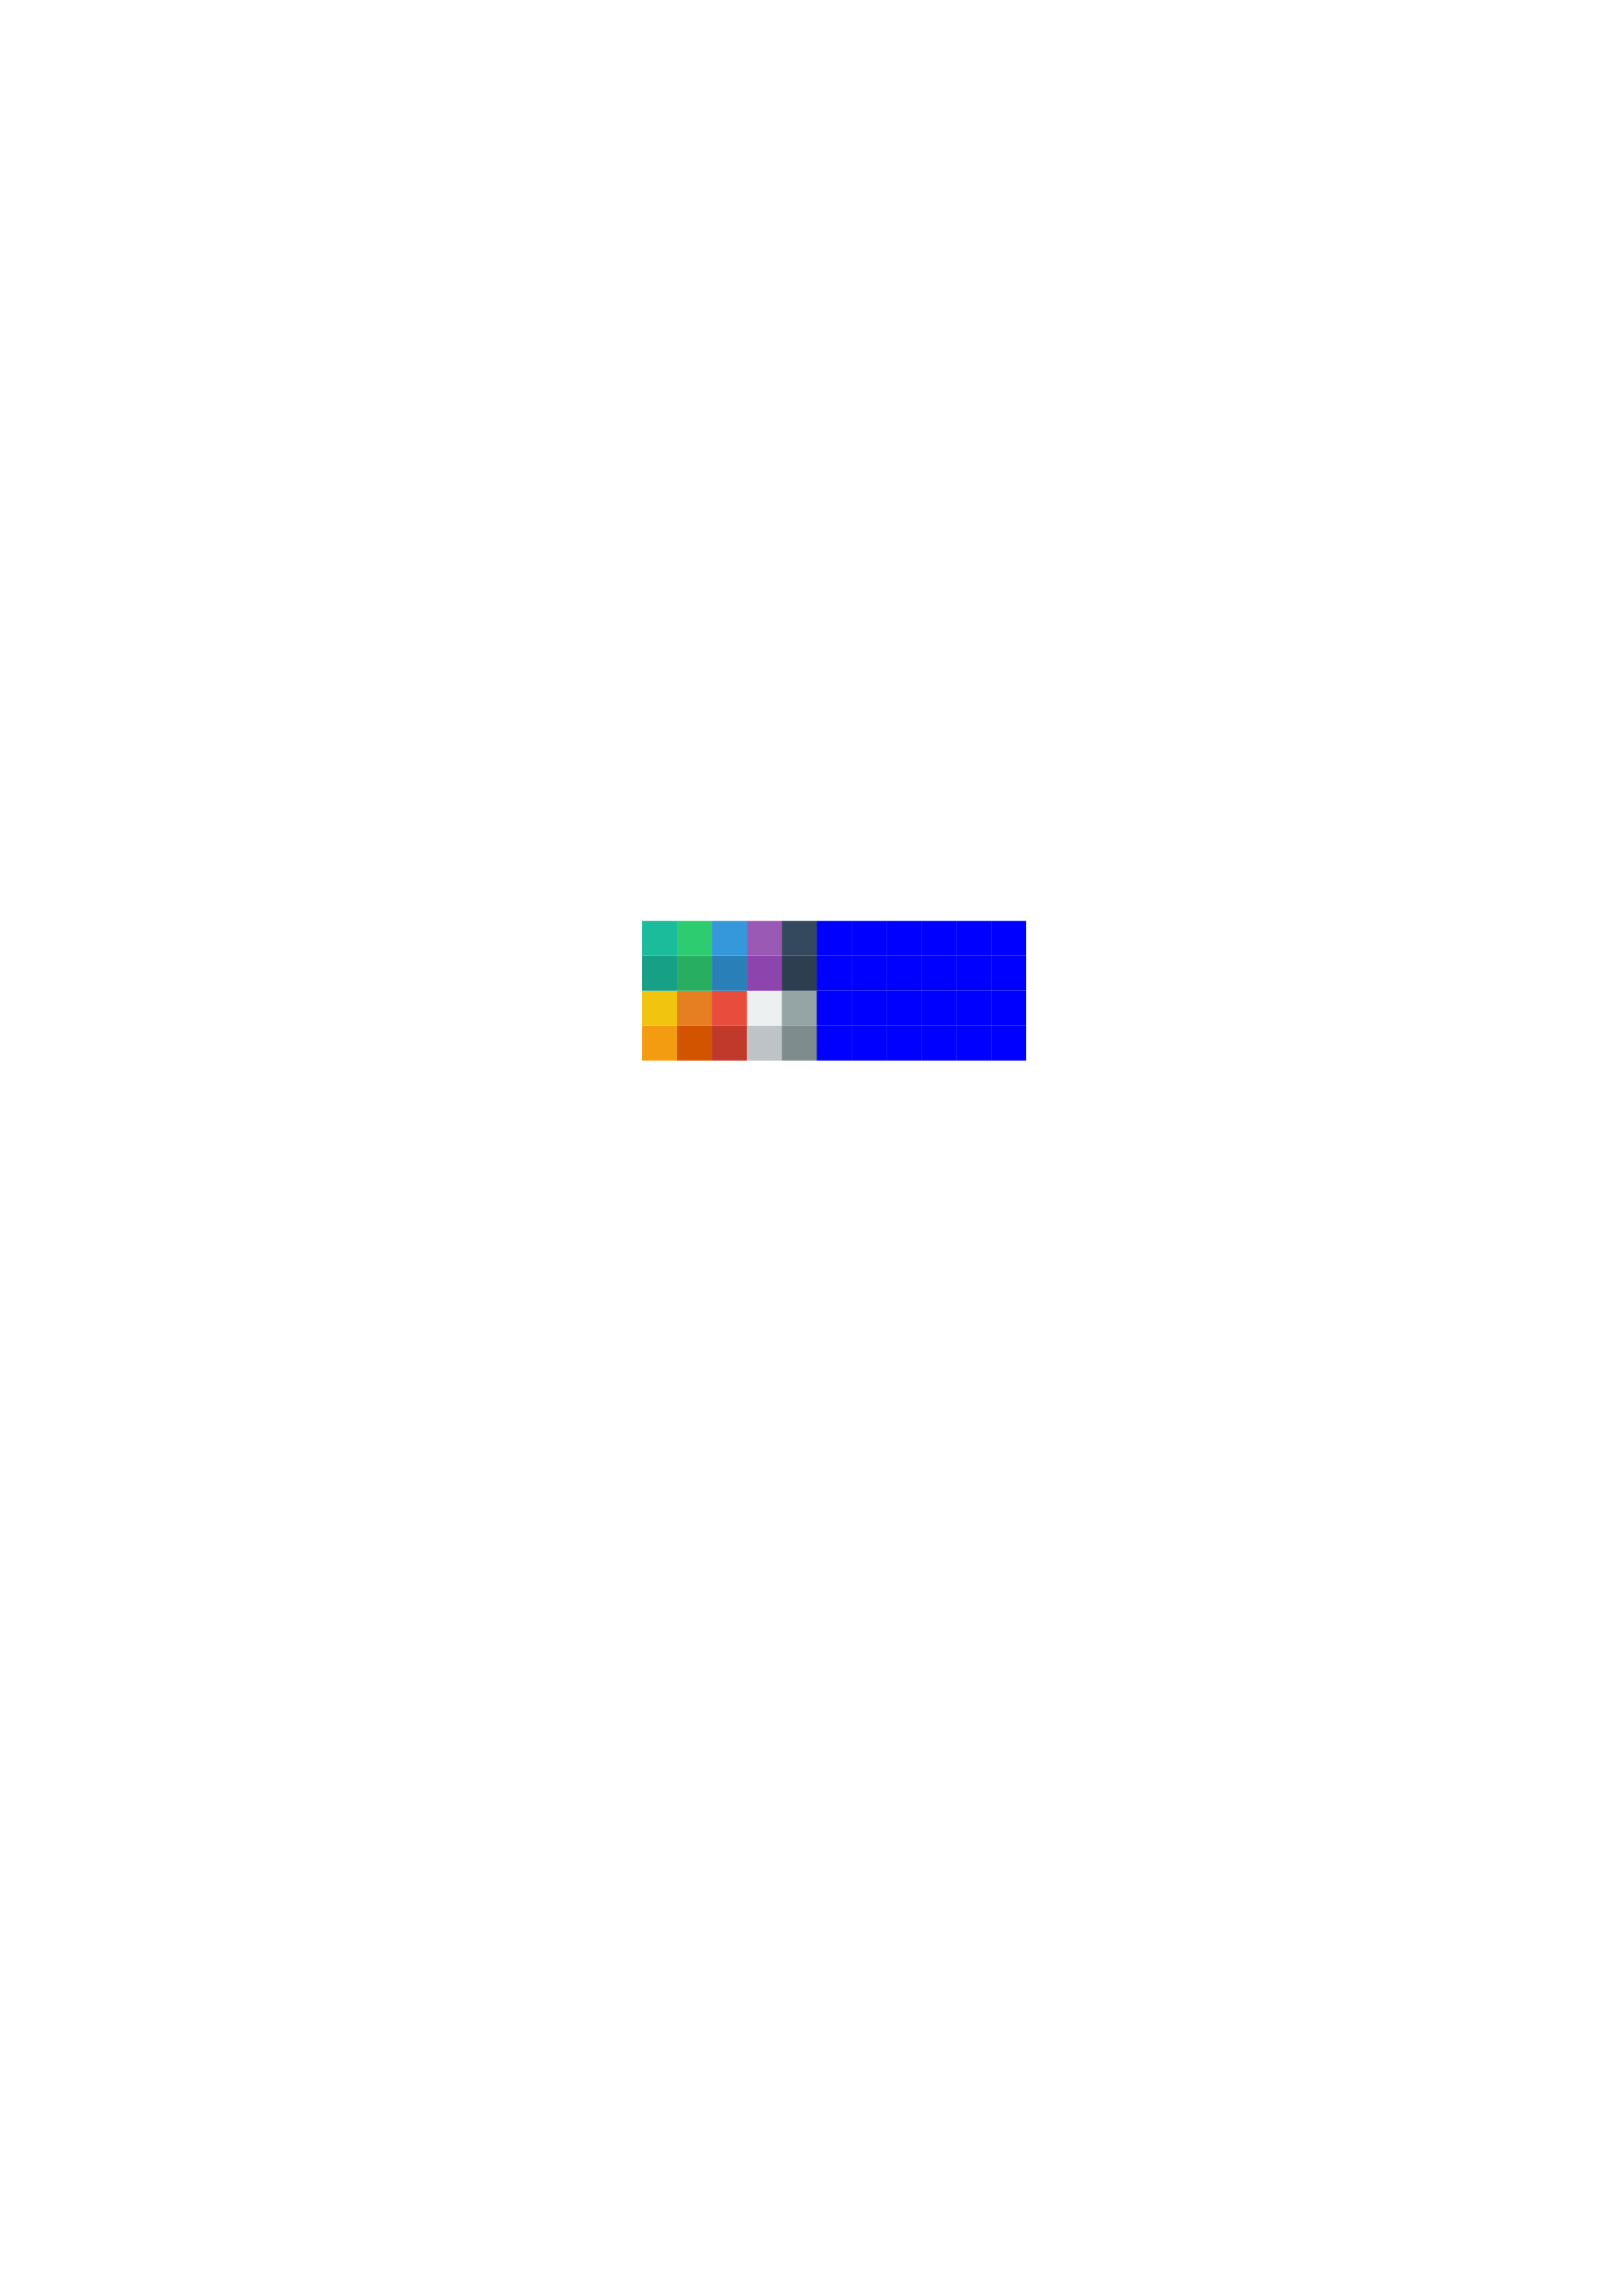
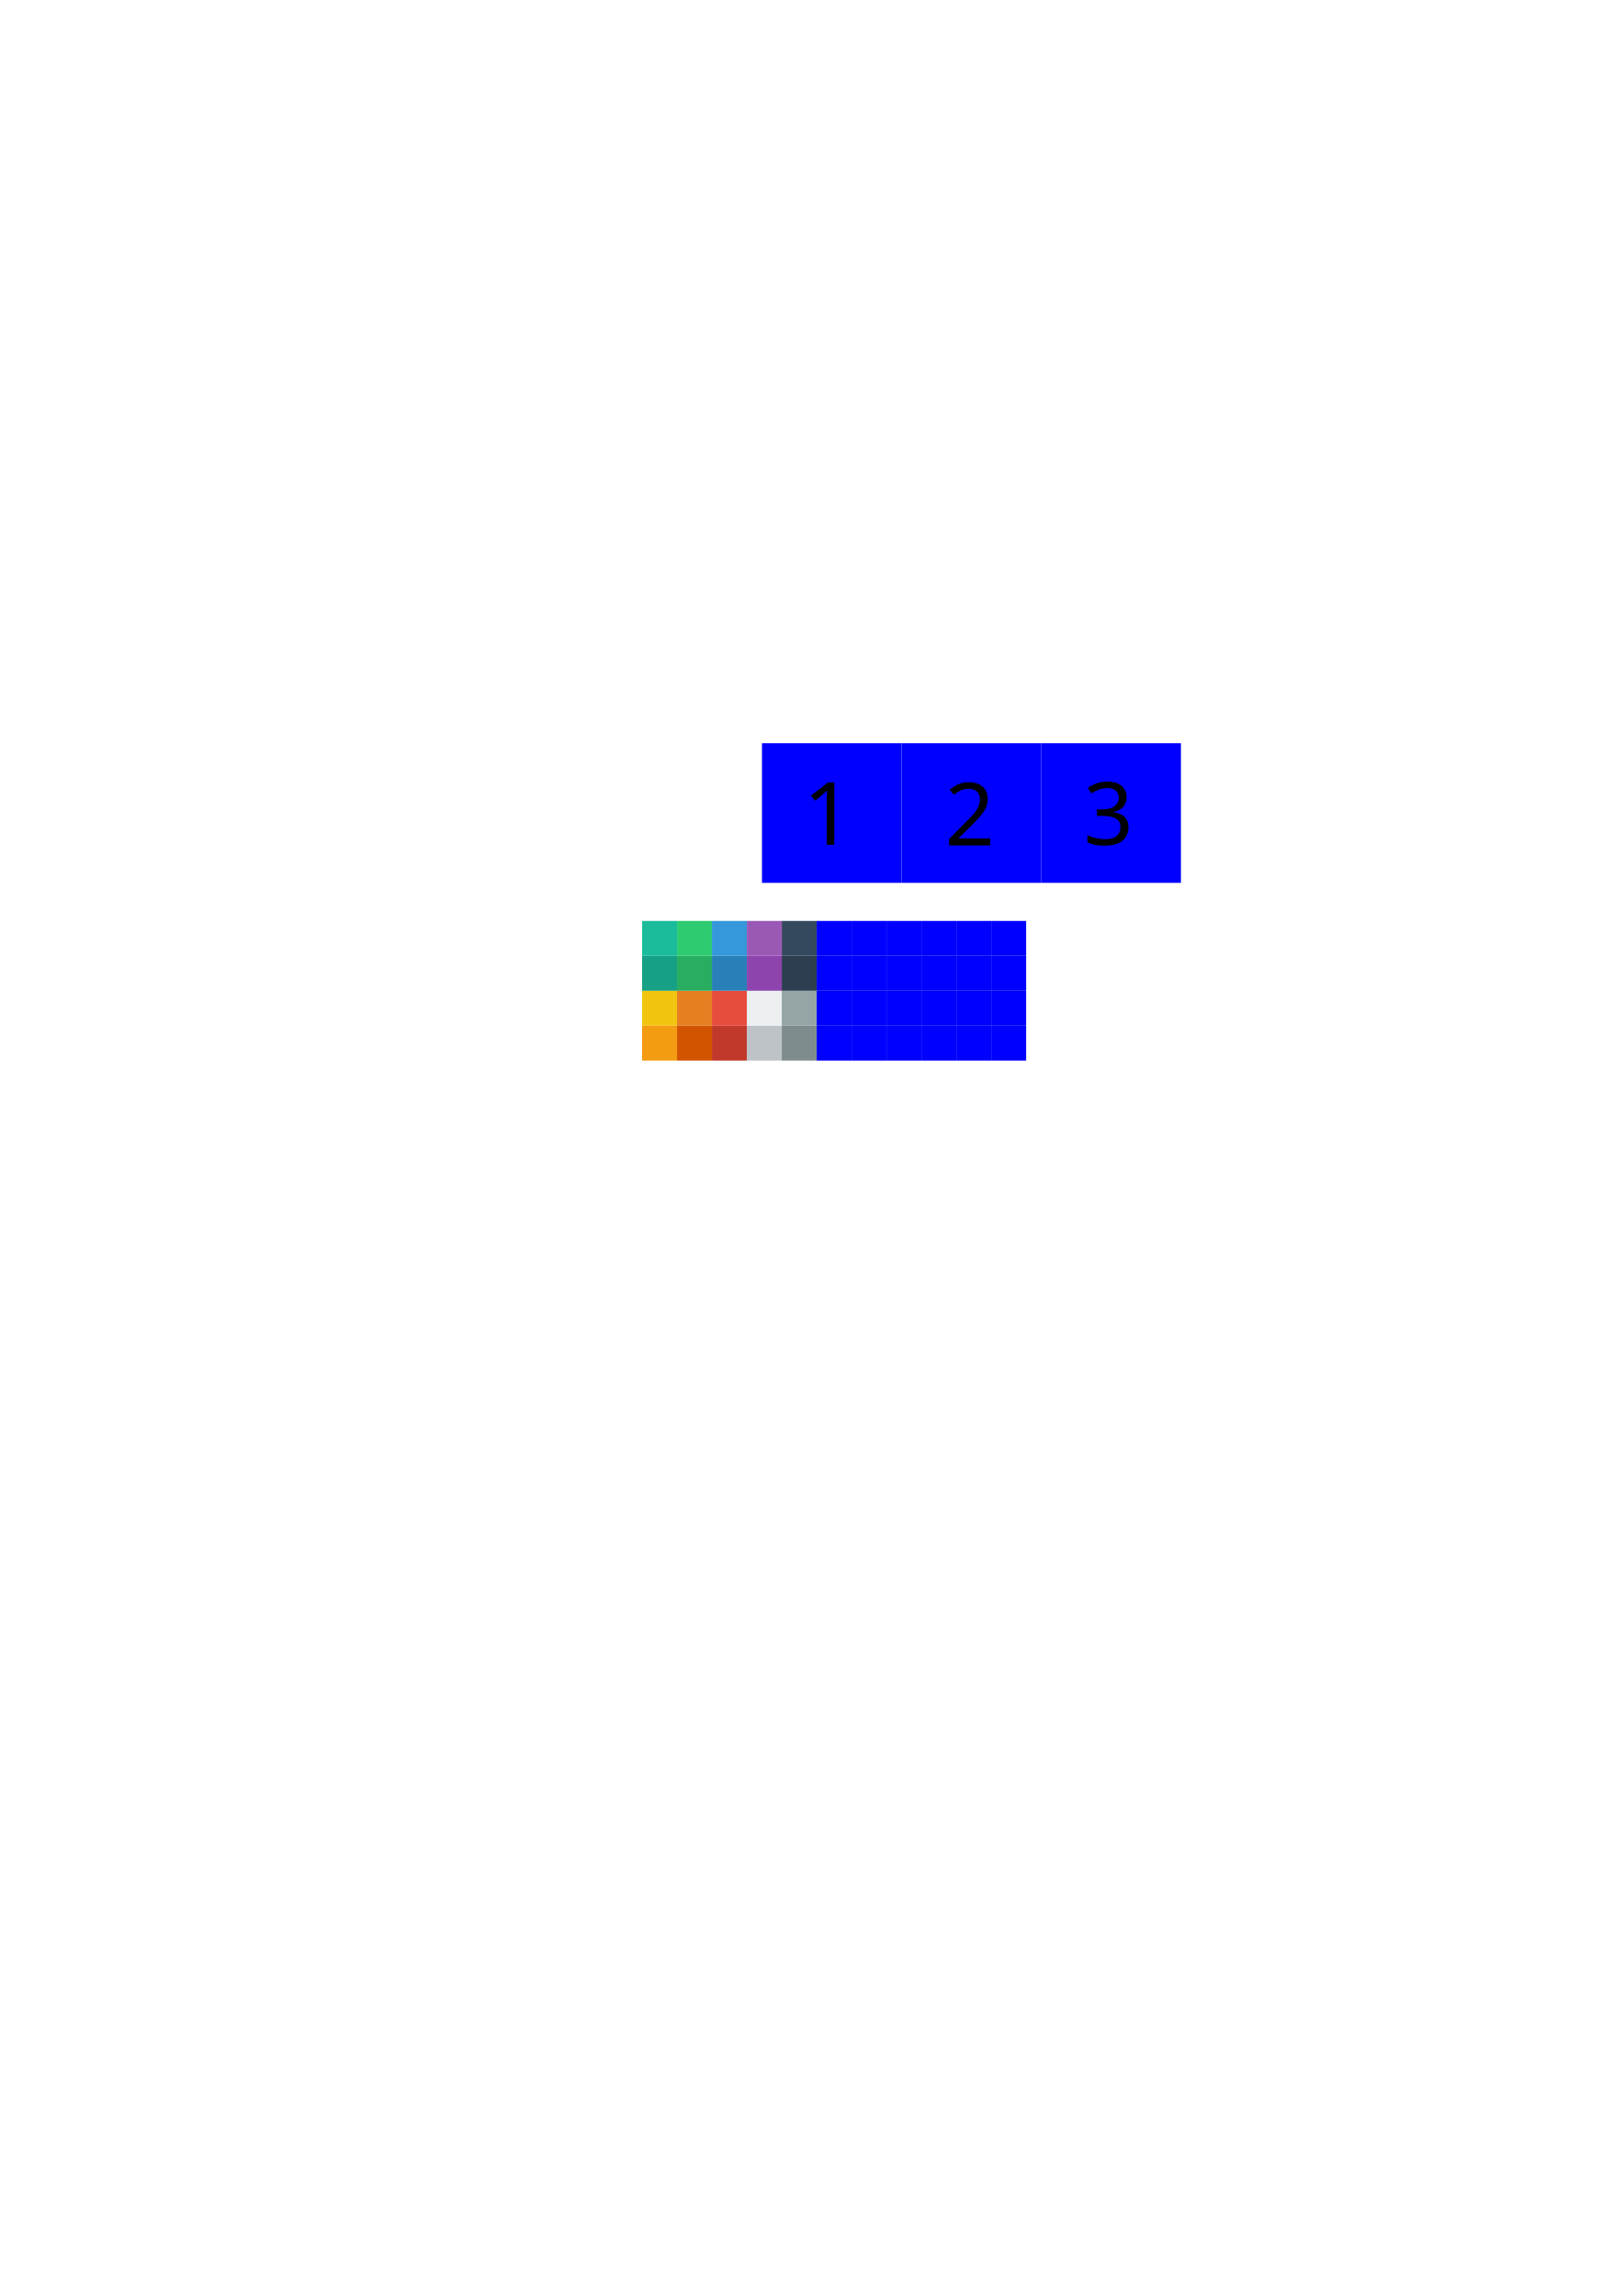
<svg xmlns="http://www.w3.org/2000/svg" width="744.094" height="1052.362" id="svg2" version="1.1">
  <defs id="defs4" />
  <g id="layer1">
    <rect style="fill:#0000ff;fill-rule:evenodd;stroke:none" id="rect3045" width="16" height="16" x="454.25" y="470.102" />
    <rect y="470.102" x="438.25" height="16" width="16" id="rect3047" style="fill:#0000ff;fill-rule:evenodd;stroke:none" />
    <rect style="fill:#0000ff;fill-rule:evenodd;stroke:none" id="rect3049" width="16" height="16" x="422.25" y="470.102" />
    <rect y="470.102" x="406.25" height="16" width="16" id="rect3051" style="fill:#0000ff;fill-rule:evenodd;stroke:none" />
    <rect style="fill:#0000ff;fill-rule:evenodd;stroke:none" id="rect3053" width="16" height="16" x="390.25" y="470.102" />
    <rect y="470.102" x="374.25" height="16" width="16" id="rect3055" style="fill:#0000ff;fill-rule:evenodd;stroke:none" />
    <rect style="fill:#7f8c8d;fill-rule:evenodd;stroke:none;fill-opacity:1" id="rect3057" width="16" height="16" x="358.25" y="470.102" />
    <rect y="470.102" x="342.25" height="16" width="16" id="rect3059" style="fill:#bdc3c7;fill-rule:evenodd;stroke:none;fill-opacity:1" />
    <rect style="fill:#c0392b;fill-rule:evenodd;stroke:none;fill-opacity:1" id="rect3061" width="16" height="16" x="326.25" y="470.102" />
    <rect y="470.102" x="310.25" height="16" width="16" id="rect3063" style="fill:#d35400;fill-rule:evenodd;stroke:none;fill-opacity:1" />
    <rect style="fill:#f39c12;fill-rule:evenodd;stroke:none;fill-opacity:1" id="rect3065" width="16" height="16" x="294.25" y="470.102" />
    <rect y="454.102" x="454.25" height="16" width="16" id="rect3125" style="fill:#0000ff;fill-rule:evenodd;stroke:none" />
    <rect style="fill:#0000ff;fill-rule:evenodd;stroke:none" id="rect3127" width="16" height="16" x="438.25" y="454.102" />
    <rect y="454.102" x="422.25" height="16" width="16" id="rect3129" style="fill:#0000ff;fill-rule:evenodd;stroke:none" />
    <rect style="fill:#0000ff;fill-rule:evenodd;stroke:none" id="rect3131" width="16" height="16" x="406.25" y="454.102" />
    <rect y="454.102" x="390.25" height="16" width="16" id="rect3133" style="fill:#0000ff;fill-rule:evenodd;stroke:none" />
    <rect style="fill:#0000ff;fill-rule:evenodd;stroke:none" id="rect3135" width="16" height="16" x="374.25" y="454.102" />
    <rect y="454.102" x="358.25" height="16" width="16" id="rect3137" style="fill:#95a5a6;fill-rule:evenodd;stroke:none;fill-opacity:1" />
    <rect style="fill:#ecf0f1;fill-rule:evenodd;stroke:none;fill-opacity:1" id="rect3139" width="16" height="16" x="342.25" y="454.102" />
    <rect y="454.102" x="326.25" height="16" width="16" id="rect3141" style="fill:#e74c3c;fill-rule:evenodd;stroke:none;fill-opacity:1" />
    <rect style="fill:#e67e22;fill-rule:evenodd;stroke:none;fill-opacity:1" id="rect3143" width="16" height="16" x="310.25" y="454.102" />
    <rect y="454.102" x="294.25" height="16" width="16" id="rect3145" style="fill:#f1c40f;fill-rule:evenodd;stroke:none;fill-opacity:1" />
    <rect y="438.102" x="454.25" height="16" width="16" id="rect3205" style="fill:#0000ff;fill-rule:evenodd;stroke:none" />
    <rect style="fill:#0000ff;fill-rule:evenodd;stroke:none" id="rect3207" width="16" height="16" x="438.25" y="438.102" />
    <rect y="438.102" x="422.25" height="16" width="16" id="rect3209" style="fill:#0000ff;fill-rule:evenodd;stroke:none" />
    <rect style="fill:#0000ff;fill-rule:evenodd;stroke:none" id="rect3211" width="16" height="16" x="406.25" y="438.102" />
    <rect y="438.102" x="390.25" height="16" width="16" id="rect3213" style="fill:#0000ff;fill-rule:evenodd;stroke:none" />
    <rect style="fill:#0000ff;fill-rule:evenodd;stroke:none" id="rect3215" width="16" height="16" x="374.25" y="438.102" />
    <rect y="438.102" x="358.25" height="16" width="16" id="rect3217" style="fill:#2c3e50;fill-rule:evenodd;stroke:none;fill-opacity:1" />
    <rect style="fill:#8e44ad;fill-rule:evenodd;stroke:none;fill-opacity:1" id="rect3219" width="16" height="16" x="342.25" y="438.102" />
    <rect y="438.102" x="326.25" height="16" width="16" id="rect3221" style="fill:#2980b9;fill-rule:evenodd;stroke:none;fill-opacity:1" />
    <rect style="fill:#27ae60;fill-rule:evenodd;stroke:none;fill-opacity:1" id="rect3223" width="16" height="16" x="310.25" y="438.102" />
    <rect y="438.102" x="294.25" height="16" width="16" id="rect3225" style="fill:#16a085;fill-rule:evenodd;stroke:none;fill-opacity:1" />
    <rect style="fill:#0000ff;fill-rule:evenodd;stroke:none" id="rect3285" width="16" height="16" x="454.25" y="422.102" />
    <rect y="422.102" x="438.25" height="16" width="16" id="rect3287" style="fill:#0000ff;fill-rule:evenodd;stroke:none" />
    <rect style="fill:#0000ff;fill-rule:evenodd;stroke:none" id="rect3289" width="16" height="16" x="422.25" y="422.102" />
    <rect y="422.102" x="406.25" height="16" width="16" id="rect3291" style="fill:#0000ff;fill-rule:evenodd;stroke:none" />
    <rect style="fill:#0000ff;fill-rule:evenodd;stroke:none" id="rect3293" width="16" height="16" x="390.25" y="422.102" />
    <rect y="422.102" x="374.25" height="16" width="16" id="rect3295" style="fill:#0000ff;fill-rule:evenodd;stroke:none" />
    <rect style="fill:#34495e;fill-rule:evenodd;stroke:none;fill-opacity:1" id="rect3297" width="16" height="16" x="358.25" y="422.102" />
    <rect y="422.102" x="342.25" height="16" width="16" id="rect3299" style="fill:#9b59b6;fill-rule:evenodd;stroke:none;fill-opacity:1" />
    <rect style="fill:#3498db;fill-rule:evenodd;stroke:none;fill-opacity:1" id="rect3301" width="16" height="16" x="326.25" y="422.102" />
    <rect y="422.102" x="310.25" height="16" width="16" id="rect3303" style="fill:#2ecc71;fill-rule:evenodd;stroke:none;fill-opacity:1" />
    <rect style="fill:#1abc9c;fill-rule:evenodd;stroke:none;fill-opacity:1" id="rect3305" width="16" height="16" x="294.25" y="422.102" />
+     <g id="g3044">
+       <rect y="340.647" x="349.187" height="64" width="64" id="rect3026" style="fill:#0000ff;fill-rule:evenodd;stroke:none" />
+       <text id="text3028" y="387.227" x="368.111" style="font-size:40px;font-style:normal;font-weight:normal;line-height:125%;letter-spacing:0px;word-spacing:0px;fill:#000000;fill-opacity:1;stroke:none;font-family:Sans" xml:space="preserve">
+         <tspan y="387.227" x="368.111" id="tspan3030">1</tspan>
+       </text>
+     </g>
+     <g id="g3049" transform="translate(-25.14597,0)">
+       <rect style="fill:#0000ff;fill-rule:evenodd;stroke:none" id="rect3032" width="64" height="64" x="438.333" y="340.647" />
+       <text xml:space="preserve" style="font-size:40px;font-style:normal;font-weight:normal;line-height:125%;letter-spacing:0px;word-spacing:0px;fill:#000000;fill-opacity:1;stroke:none;font-family:Sans" x="458.146" y="387.491" id="text3034">
+         <tspan id="tspan3036" x="458.146" y="387.491">2</tspan>
+       </text>
+     </g>
+     <g id="g3054" transform="translate(-26.30081,0)">
+       <rect y="340.647" x="503.488" height="64" width="64" id="rect3038" style="fill:#0000ff;fill-rule:evenodd;stroke:none" />
+       <text id="text3040" y="387.208" x="522.842" style="font-size:40px;font-style:normal;font-weight:normal;line-height:125%;letter-spacing:0px;word-spacing:0px;fill:#000000;fill-opacity:1;stroke:none;font-family:Sans" xml:space="preserve">
+         <tspan y="387.208" x="522.842" id="tspan3042">3</tspan>
+       </text>
+     </g>
  </g>
</svg>
